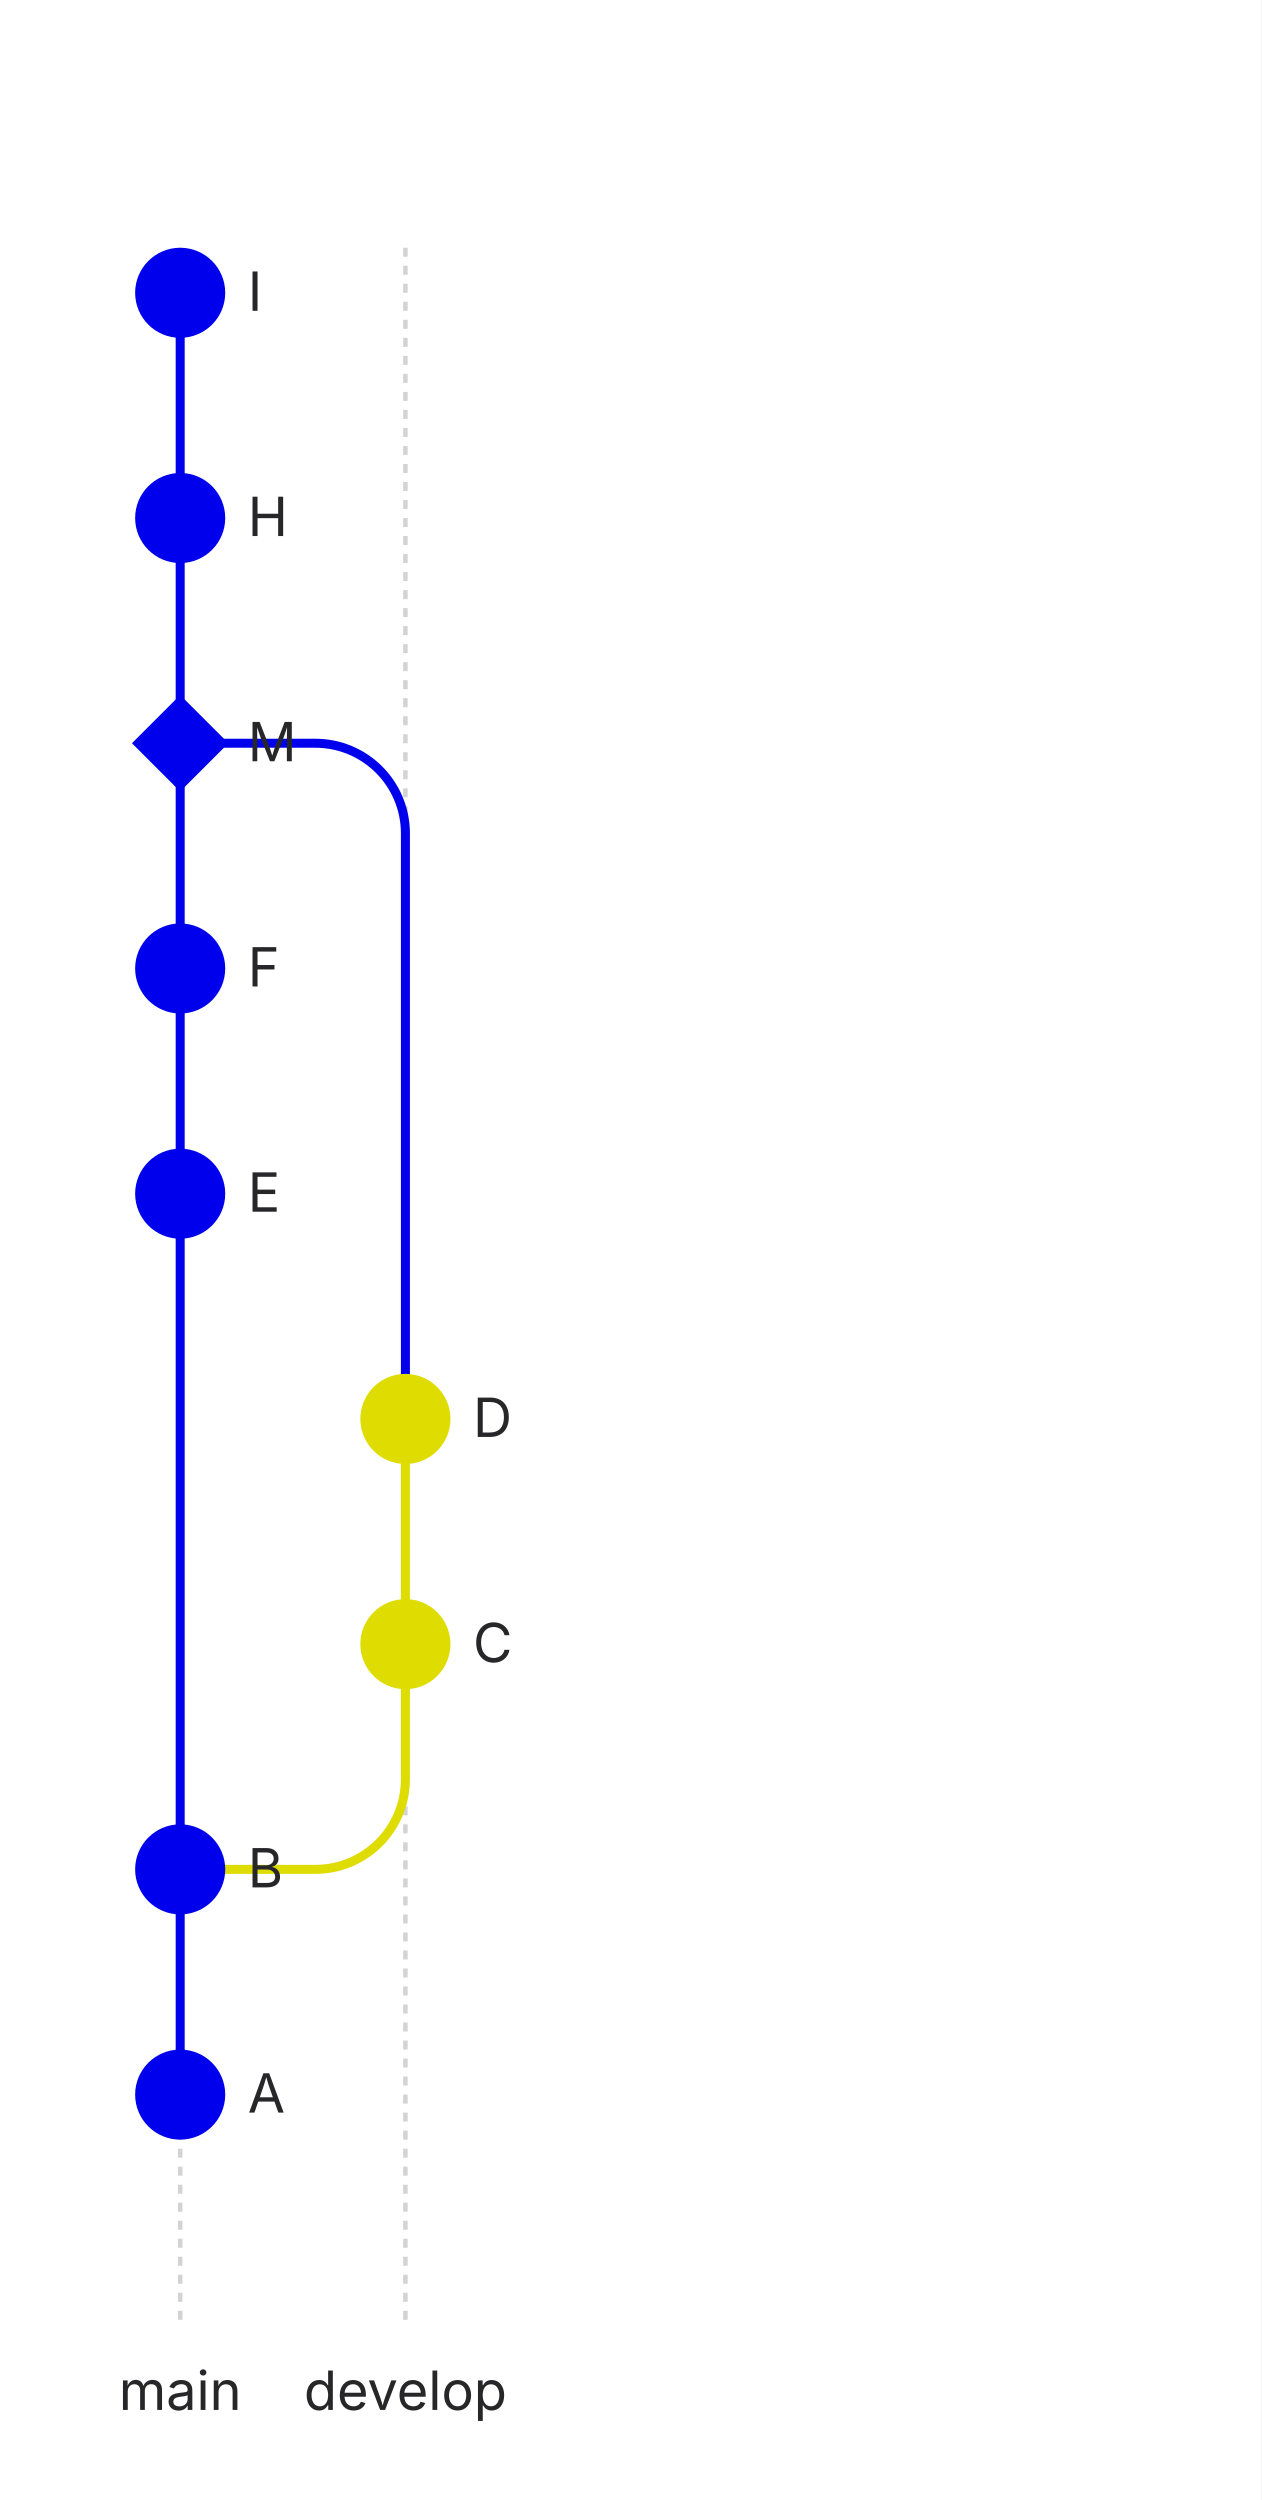
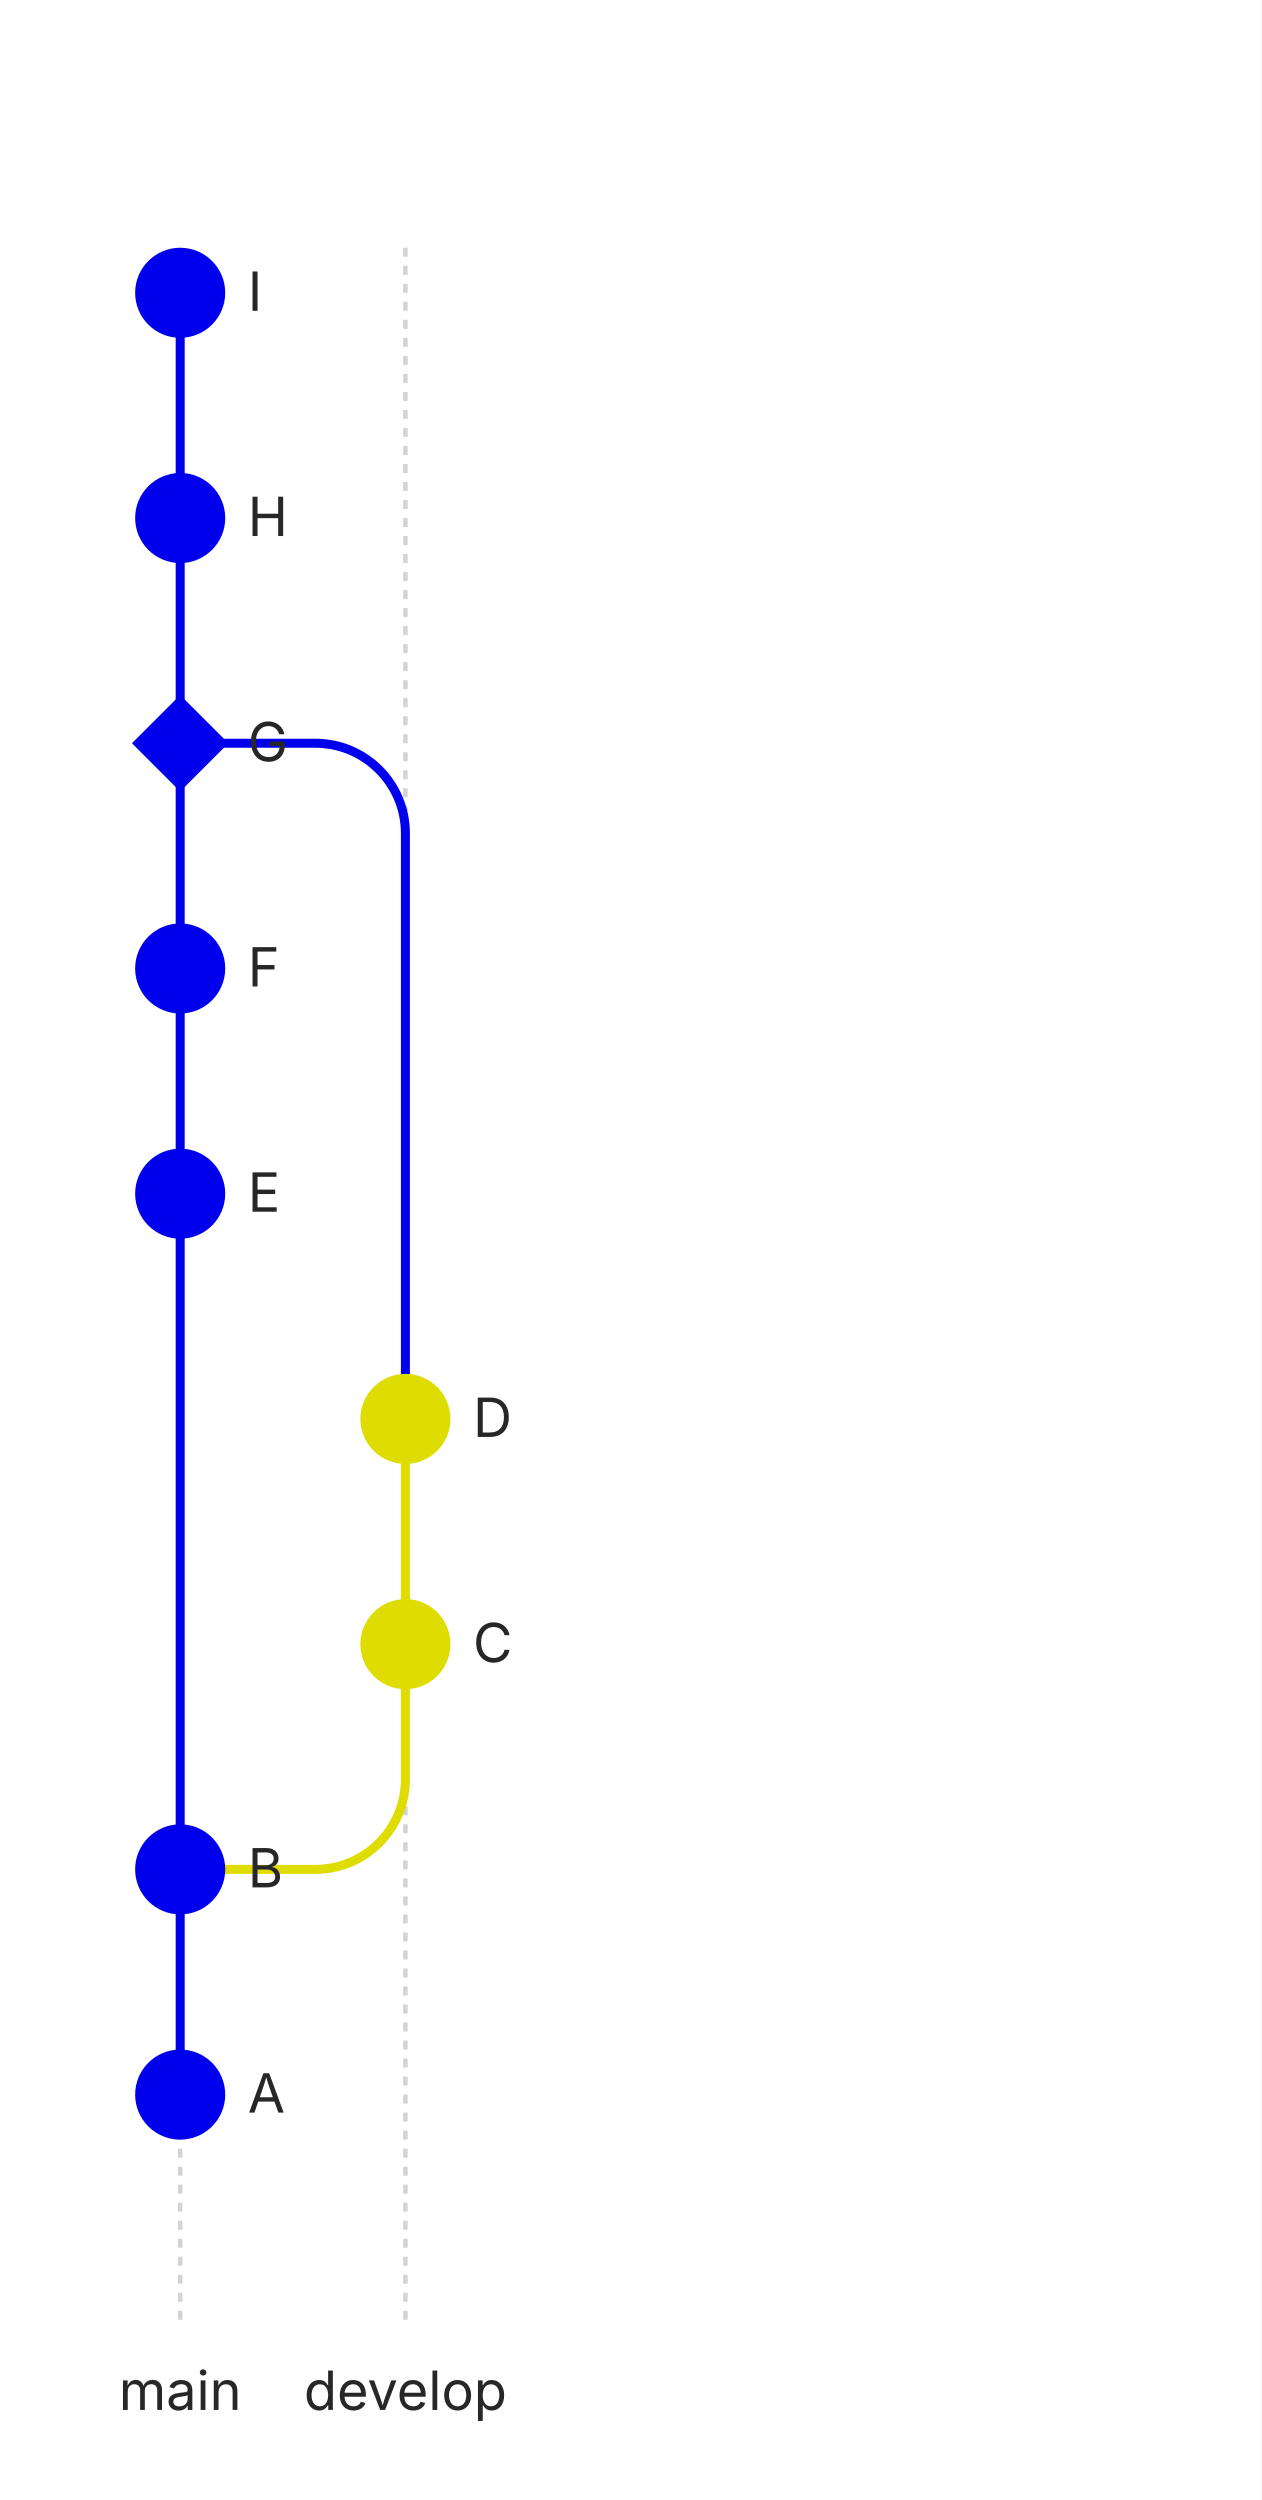
<svg xmlns="http://www.w3.org/2000/svg" width="280" height="555" viewBox="0 0 280 555">
  <style>
  .commit { fill: #FFFFFF; }
  .commit-text { font-family: 'Inter', sans-serif; font-size: 12px; fill: #27272A; }
  .branch-text { font-family: 'Inter', sans-serif; font-size: 12px; fill: #27272A; }
  .tag-text { font-family: 'Inter', sans-serif; font-size: 10px; fill: #333; }
</style>
  <rect width="100%" height="100%" fill="#FFFFFF" />
  <line x1="40" y1="55" x2="40" y2="65" stroke="lightgrey" stroke-width="1" stroke-dasharray="2" />
  <line x1="40" y1="65" x2="40" y2="465" stroke="#0000ED" stroke-width="2" />
  <line x1="40" y1="465" x2="40" y2="515" stroke="lightgrey" stroke-width="1" stroke-dasharray="2" />
  <line x1="90" y1="55" x2="90" y2="315" stroke="lightgrey" stroke-width="1" stroke-dasharray="2" />
  <line x1="90" y1="315" x2="90" y2="365" stroke="#DEDC00" stroke-width="2" />
  <line x1="90" y1="365" x2="90" y2="515" stroke="lightgrey" stroke-width="1" stroke-dasharray="2" />
  <path d="M 40 415 L 70 415 A 20 20 0 0 0 90 395 L 90 365" stroke="#DEDC00" stroke-width="2" fill="none" />
  <path d="M 90 315 L 90 185 A 20 20 0 0 0 70 165 L 40 165" stroke="#0000ED" stroke-width="2" fill="none" />
  <circle cx="40" cy="465" r="10" fill="#0000ED" stroke="#0000ED" stroke-width="0" />
  <text x="55" y="469" class="commit-text">A</text>
  <circle cx="40" cy="415" r="10" fill="#0000ED" stroke="#0000ED" stroke-width="0" />
  <text x="55" y="419" class="commit-text">B</text>
  <circle cx="90" cy="365" r="10" fill="#DEDC00" stroke="#DEDC00" stroke-width="0" />
  <text x="105" y="369" class="commit-text">C</text>
  <circle cx="90" cy="315" r="10" fill="#DEDC00" stroke="#DEDC00" stroke-width="0" />
  <text x="105" y="319" class="commit-text">D</text>
  <circle cx="40" cy="265" r="10" fill="#0000ED" stroke="#0000ED" stroke-width="0" />
  <text x="55" y="269" class="commit-text">E</text>
  <circle cx="40" cy="215" r="10" fill="#0000ED" stroke="#0000ED" stroke-width="0" />
  <text x="55" y="219" class="commit-text">F</text>
  <polygon points="40,155 50,165 40,175 30,165" fill="#0000ED" stroke="#0000ED" stroke-width="1" />
-   <text x="55" y="169" class="commit-text">M</text>
+   <text x="55" y="169" class="commit-text">G</text>
  <circle cx="40" cy="115" r="10" fill="#0000ED" stroke="#0000ED" stroke-width="0" />
  <text x="55" y="119" class="commit-text">H</text>
  <circle cx="40" cy="65" r="10" fill="#0000ED" stroke="#0000ED" stroke-width="0" />
  <text x="55" y="69" class="commit-text">I</text>
  <text x="40" y="535" class="branch-text" text-anchor="middle" fill="#0000ED">main</text>
  <text x="90" y="535" class="branch-text" text-anchor="middle" fill="#DEDC00">develop</text>
</svg>
